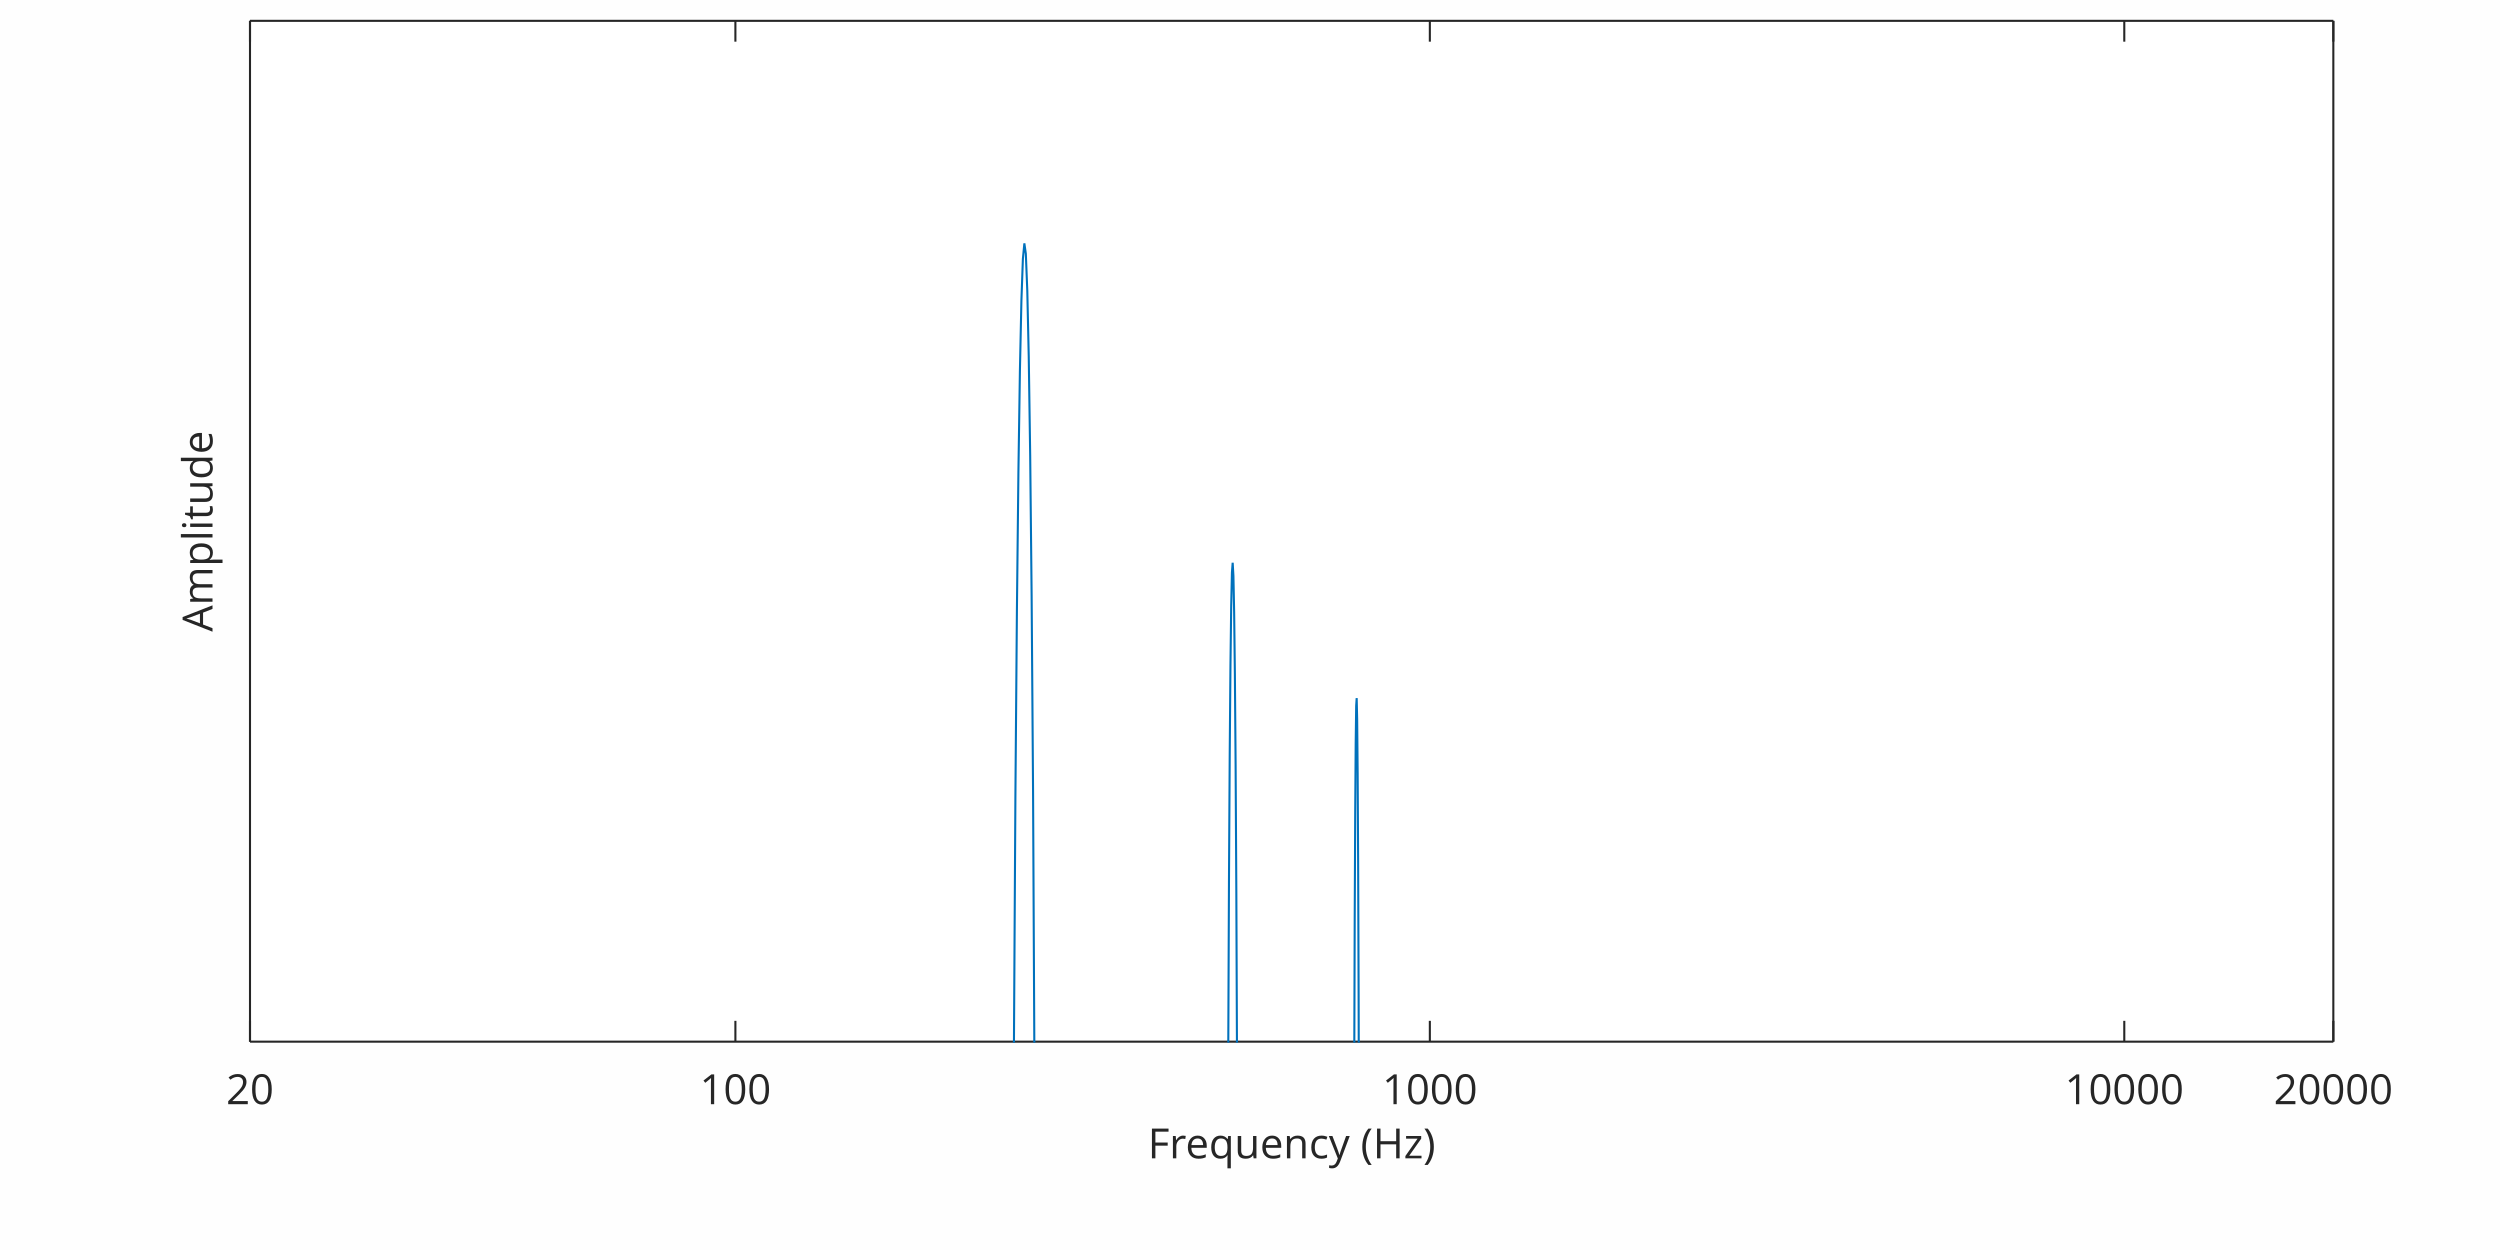
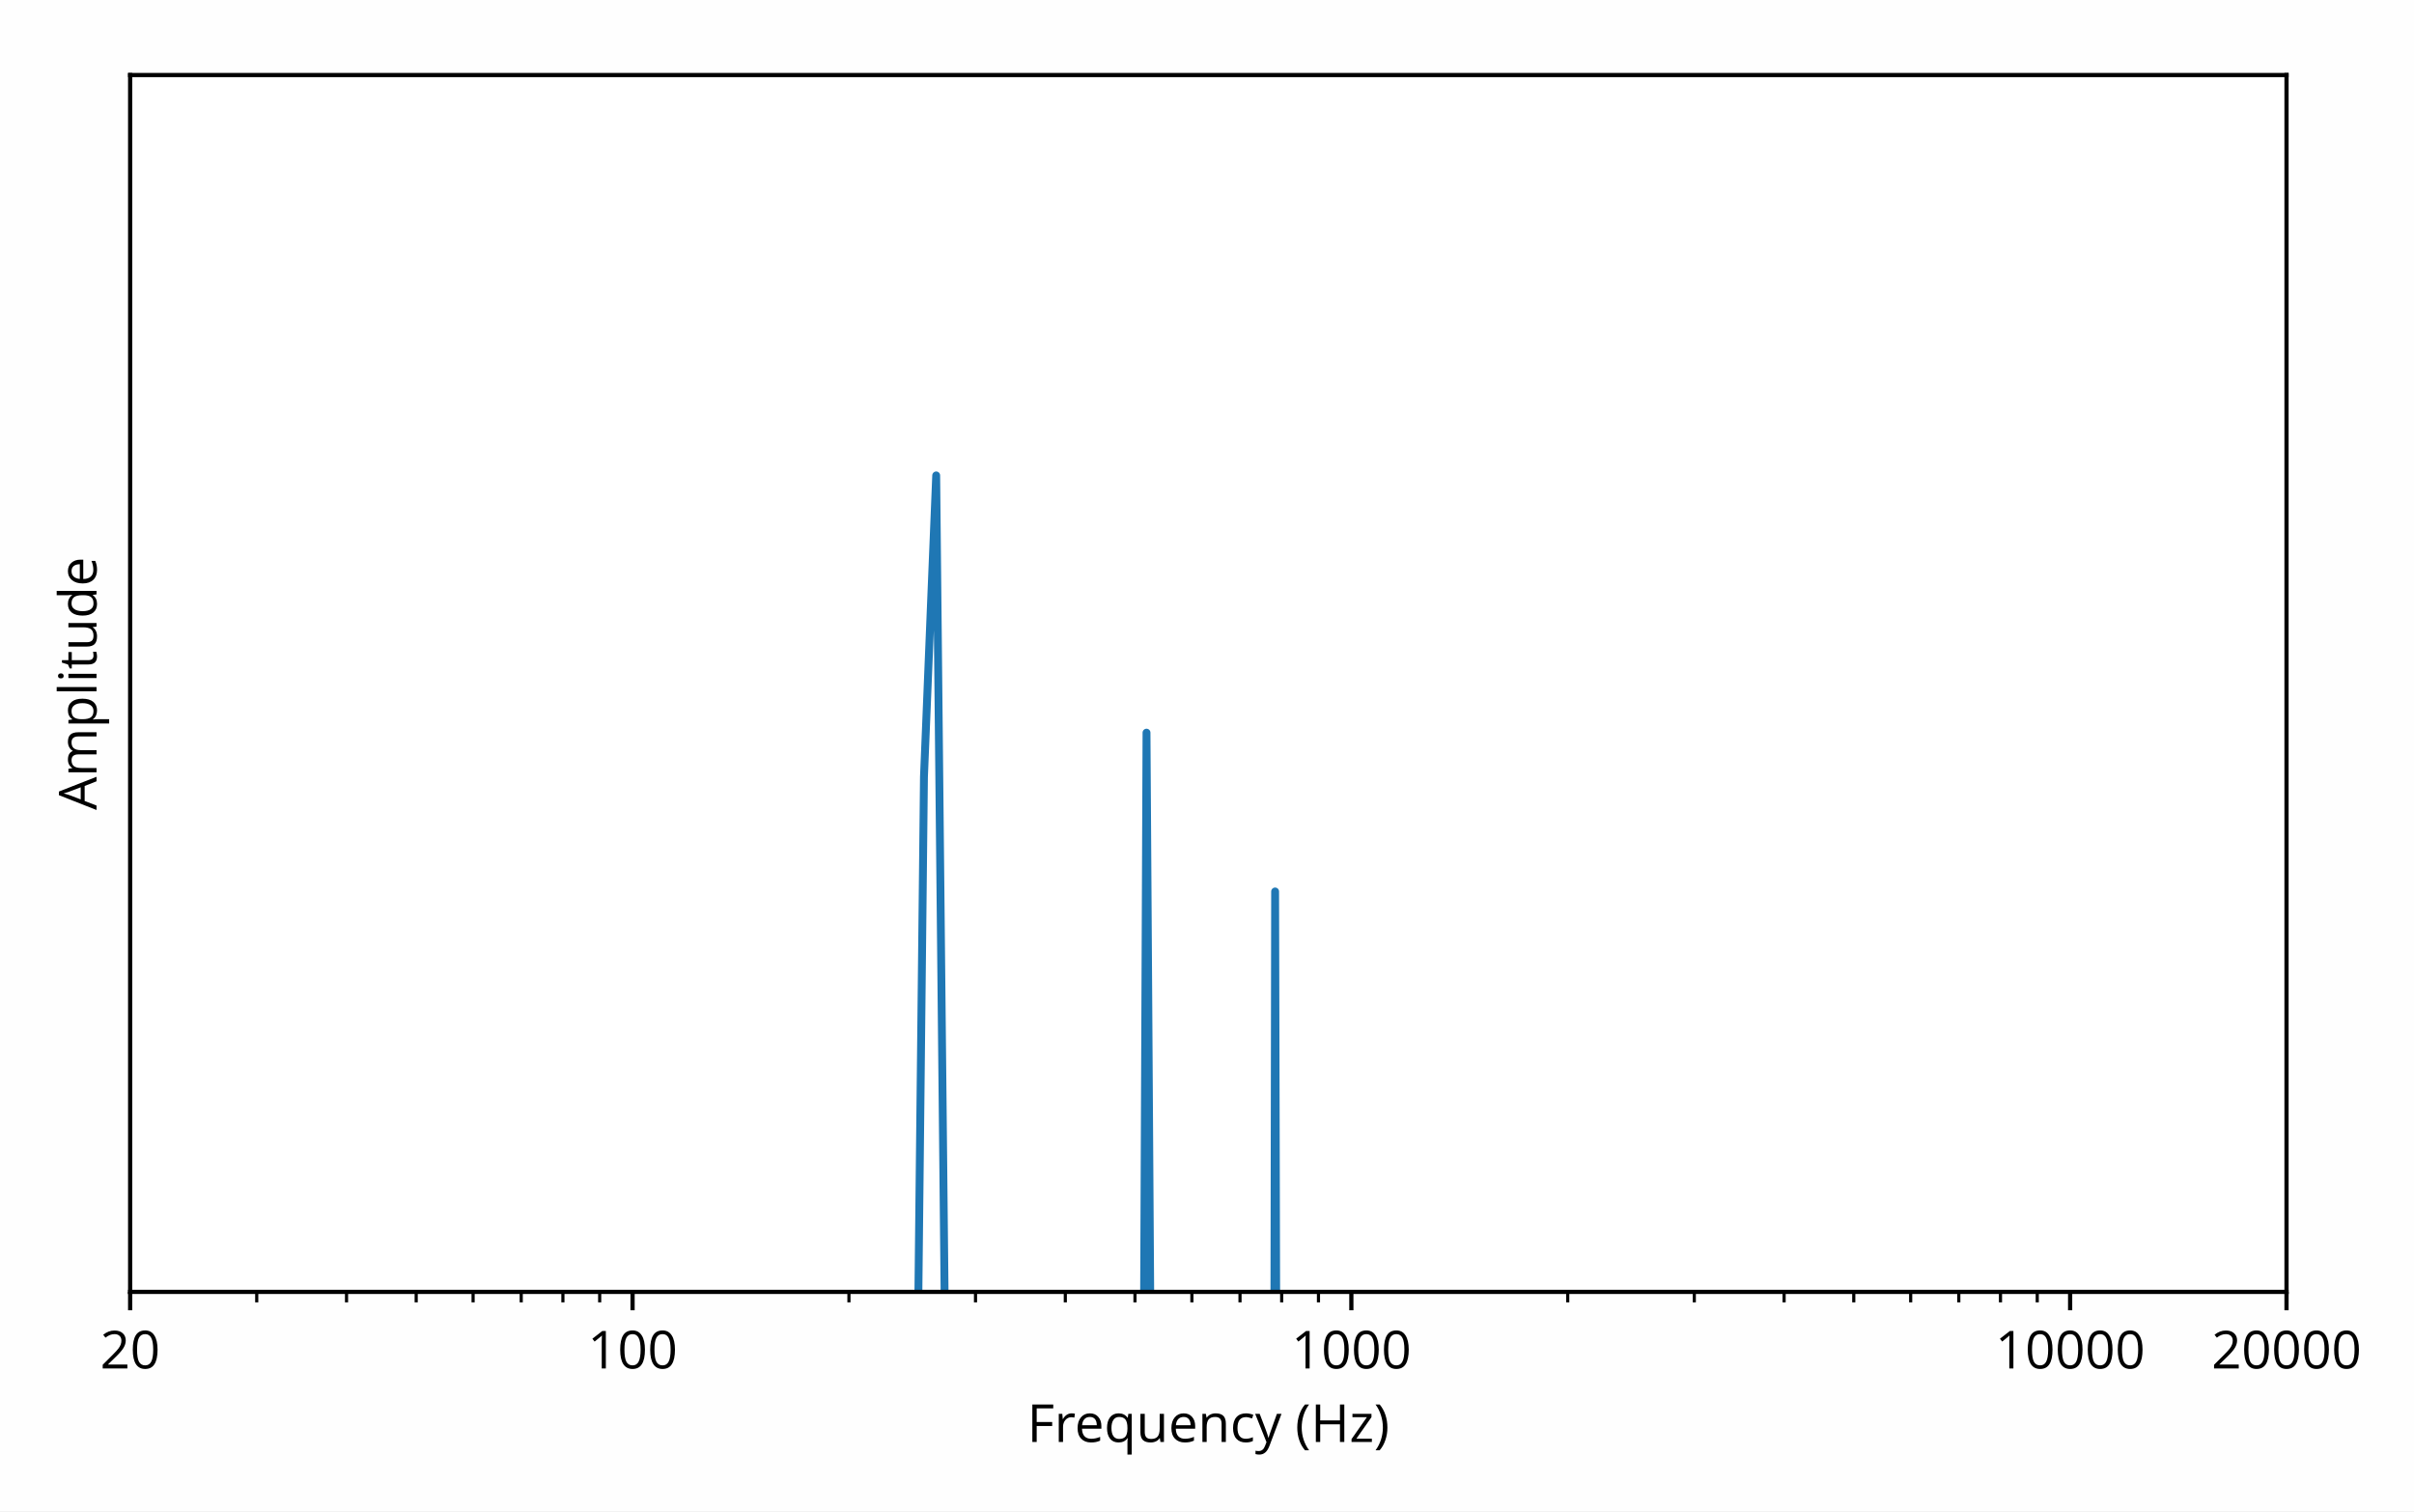
- <svg xmlns="http://www.w3.org/2000/svg" width="600px" height="300px" viewBox="0 0 600 300">
+ <svg xmlns="http://www.w3.org/2000/svg" xmlns:xlink="http://www.w3.org/1999/xlink" height="288pt" version="1.1" viewBox="0 0 460 288" width="460pt">
  <defs>
- </defs>
-   <polygon fill="#ffffff" points="0,0 600,0 600,300 0,300" />
-   <g>
-     <polygon fill="#fefefe" points="0,300 600,300 600,0 0,0" shape-rendering="crispEdges" />
-     <clipPath id="cp00600300">
-       <polygon points="0,300 600,300 600,0 0,0" />
-     </clipPath>
-     <g clip-path="url(#cp00600300)">
-       <polygon fill="#ffffff" shape-rendering="crispEdges" points="60,250 560,250 60,5" />
-       <polygon fill="#ffffff" shape-rendering="crispEdges" points="560,250 560,5 60,5" />
-       <polyline fill="none" stroke="#262626" stroke-width="0.5" stroke-linecap="butt" stroke-linejoin="miter" points="60,250 60,245" />
-       <polyline fill="none" stroke="#262626" stroke-width="0.5" stroke-linecap="butt" stroke-linejoin="miter" points="60,5 60,10" />
-       <polyline fill="none" stroke="#262626" stroke-width="0.5" stroke-linecap="butt" stroke-linejoin="miter" points="176.495,250 176.495,245" />
-       <polyline fill="none" stroke="#262626" stroke-width="0.5" stroke-linecap="butt" stroke-linejoin="miter" points="176.495,5 176.495,10" />
-       <polyline fill="none" stroke="#262626" stroke-width="0.5" stroke-linecap="butt" stroke-linejoin="miter" points="343.162,250 343.162,245" />
-       <polyline fill="none" stroke="#262626" stroke-width="0.5" stroke-linecap="butt" stroke-linejoin="miter" points="343.162,5 343.162,10" />
-       <polyline fill="none" stroke="#262626" stroke-width="0.5" stroke-linecap="butt" stroke-linejoin="miter" points="509.828,250 509.828,245" />
-       <polyline fill="none" stroke="#262626" stroke-width="0.5" stroke-linecap="butt" stroke-linejoin="miter" points="509.828,5 509.828,10" />
-       <polyline fill="none" stroke="#262626" stroke-width="0.5" stroke-linecap="butt" stroke-linejoin="miter" points="560,250 560,245" />
-       <polyline fill="none" stroke="#262626" stroke-width="0.5" stroke-linecap="butt" stroke-linejoin="miter" points="560,5 560,10" />
-       <text fill="#262626" x="60" y="255" font-size="10" text-anchor="middle" dy="10" font-family="Open Sans">20</text>
-       <text fill="#262626" x="176.495" y="255" font-size="10" text-anchor="middle" dy="10" font-family="Open Sans">100</text>
-       <text fill="#262626" x="343.162" y="255" font-size="10" text-anchor="middle" dy="10" font-family="Open Sans">1000</text>
-       <text fill="#262626" x="509.828" y="255" font-size="10" text-anchor="middle" dy="10" font-family="Open Sans">10000</text>
-       <text fill="#262626" x="560" y="255" font-size="10" text-anchor="middle" dy="10" font-family="Open Sans">20000</text>
-       <polyline fill="none" stroke="#262626" stroke-width="0.5" stroke-linecap="butt" stroke-linejoin="miter" stroke-dasharray="16,0" points="60,250 560,250" />
-       <polyline fill="none" stroke="#262626" stroke-width="0.5" stroke-linecap="butt" stroke-linejoin="miter" stroke-dasharray="16,0" points="60,5 560,5" />
-       <polyline fill="none" stroke="#262626" stroke-width="0.5" stroke-linecap="butt" stroke-linejoin="miter" stroke-dasharray="16,0" points="60,250 60,5" />
-       <polyline fill="none" stroke="#262626" stroke-width="0.5" stroke-linecap="butt" stroke-linejoin="miter" stroke-dasharray="16,0" points="560,250 560,5" />
-       <text fill="#262626" x="310" y="268" font-size="10" text-anchor="middle" dy="10" font-family="Open Sans">Frequency (Hz)</text>
-       <text fill="#262626" x="51" y="127.5" font-size="10" transform="rotate(-90, 51, 127.5)" text-anchor="middle" dy="0" font-family="Open Sans">Amplitude</text>
-       <polyline fill="none" stroke="#0071bc" stroke-width="0.5" stroke-linecap="butt" stroke-linejoin="miter" points="243.347,250.245 243.697,191.1 244.06,146.332 244.421,113.136 244.78,88.889 245.138,72.153 245.493,62.125 245.847,58.404 246.199,60.894 246.55,69.787 246.899,85.615 247.246,109.398 247.591,143.011 247.935,190.082 248.235,250.245" />
-       <polyline fill="none" stroke="#0071bc" stroke-width="0.5" stroke-linecap="butt" stroke-linejoin="miter" points="294.789,250.245 294.952,211.775 295.131,181.308 295.309,159.772 295.487,145.466 295.665,137.405 295.842,135.051 296.019,138.202 296.195,146.962 296.371,161.795 296.547,183.683 296.722,214.496 296.865,250.245" />
-       <polyline fill="none" stroke="#0071bc" stroke-width="0.5" stroke-linecap="butt" stroke-linejoin="miter" points="325.034,250.245 325.132,220.315 325.25,195.006 325.367,178.38 325.485,169.381 325.602,167.547 325.72,172.856 325.837,185.724 325.954,207.134 326.07,239.017 326.098,250.245" />
+     <style type="text/css">
+ *{stroke-linecap:butt;stroke-linejoin:round;}
+   </style>
+   </defs>
+   <g id="figure_1">
+     <g id="patch_1">
+       <path d="M 0 288  L 460.8 288  L 460.8 0  L 0 0  z " style="fill:#fefefe;" />
+     </g>
+     <g id="axes_1">
+       <g id="patch_2">
+         <path d="M 24.802 246.197  L 435.707 246.197  L 435.707 14.3  L 24.802 14.3  z " style="fill:#ffffff;" />
+       </g>
+       <g id="matplotlib.axis_1">
+         <g id="xtick_1">
+           <g id="line2d_1">
+             <defs>
+               <path d="M 0 0  L 0 3.5  " id="me4aae2e90d" style="stroke:#000000;stroke-width:0.8;" />
+             </defs>
+             <g>
+               <use style="stroke:#000000;stroke-width:0.8;" x="24.802" xlink:href="#me4aae2e90d" y="246.197" />
+             </g>
+           </g>
+           <g id="text_1">
+             <text style="font-family:Open Sans;font-size:10px;font-style:normal;font-weight:400;text-anchor:middle;" transform="rotate(-0, 24.80156, 260.7953)" x="24.802" y="260.795">20</text>
+           </g>
+         </g>
+         <g id="xtick_2">
+           <g id="line2d_2">
+             <g>
+               <use style="stroke:#000000;stroke-width:0.8;" x="120.538" xlink:href="#me4aae2e90d" y="246.197" />
+             </g>
+           </g>
+           <g id="text_2">
+             <text style="font-family:Open Sans;font-size:10px;font-style:normal;font-weight:400;text-anchor:middle;" transform="rotate(-0, 120.5384, 260.7953)" x="120.538" y="260.795">100</text>
+           </g>
+         </g>
+         <g id="xtick_3">
+           <g id="line2d_3">
+             <g>
+               <use style="stroke:#000000;stroke-width:0.8;" x="257.507" xlink:href="#me4aae2e90d" y="246.197" />
+             </g>
+           </g>
+           <g id="text_3">
+             <text style="font-family:Open Sans;font-size:10px;font-style:normal;font-weight:400;text-anchor:middle;" transform="rotate(-0, 257.5069, 260.7953)" x="257.507" y="260.795">1000</text>
+           </g>
+         </g>
+         <g id="xtick_4">
+           <g id="line2d_4">
+             <g>
+               <use style="stroke:#000000;stroke-width:0.8;" x="394.475" xlink:href="#me4aae2e90d" y="246.197" />
+             </g>
+           </g>
+           <g id="text_4">
+             <text style="font-family:Open Sans;font-size:10px;font-style:normal;font-weight:400;text-anchor:middle;" transform="rotate(-0, 394.4754, 260.7953)" x="394.475" y="260.795">10000</text>
+           </g>
+         </g>
+         <g id="xtick_5">
+           <g id="line2d_5">
+             <g>
+               <use style="stroke:#000000;stroke-width:0.8;" x="435.707" xlink:href="#me4aae2e90d" y="246.197" />
+             </g>
+           </g>
+           <g id="text_5">
+             <text style="font-family:Open Sans;font-size:10px;font-style:normal;font-weight:400;text-anchor:middle;" transform="rotate(-0, 435.707, 260.7953)" x="435.707" y="260.795">20000</text>
+           </g>
+         </g>
+         <g id="xtick_6">
+           <g id="line2d_6">
+             <defs>
+               <path d="M 0 0  L 0 2  " id="m3dddc5f3c8" style="stroke:#000000;stroke-width:0.6;" />
+             </defs>
+             <g>
+               <use style="stroke:#000000;stroke-width:0.6;" x="24.802" xlink:href="#m3dddc5f3c8" y="246.197" />
+             </g>
+           </g>
+         </g>
+         <g id="xtick_7">
+           <g id="line2d_7">
+             <g>
+               <use style="stroke:#000000;stroke-width:0.6;" x="48.921" xlink:href="#m3dddc5f3c8" y="246.197" />
+             </g>
+           </g>
+         </g>
+         <g id="xtick_8">
+           <g id="line2d_8">
+             <g>
+               <use style="stroke:#000000;stroke-width:0.6;" x="66.033" xlink:href="#m3dddc5f3c8" y="246.197" />
+             </g>
+           </g>
+         </g>
+         <g id="xtick_9">
+           <g id="line2d_9">
+             <g>
+               <use style="stroke:#000000;stroke-width:0.6;" x="79.307" xlink:href="#m3dddc5f3c8" y="246.197" />
+             </g>
+           </g>
+         </g>
+         <g id="xtick_10">
+           <g id="line2d_10">
+             <g>
+               <use style="stroke:#000000;stroke-width:0.6;" x="90.152" xlink:href="#m3dddc5f3c8" y="246.197" />
+             </g>
+           </g>
+         </g>
+         <g id="xtick_11">
+           <g id="line2d_11">
+             <g>
+               <use style="stroke:#000000;stroke-width:0.6;" x="99.322" xlink:href="#m3dddc5f3c8" y="246.197" />
+             </g>
+           </g>
+         </g>
+         <g id="xtick_12">
+           <g id="line2d_12">
+             <g>
+               <use style="stroke:#000000;stroke-width:0.6;" x="107.265" xlink:href="#m3dddc5f3c8" y="246.197" />
+             </g>
+           </g>
+         </g>
+         <g id="xtick_13">
+           <g id="line2d_13">
+             <g>
+               <use style="stroke:#000000;stroke-width:0.6;" x="114.271" xlink:href="#m3dddc5f3c8" y="246.197" />
+             </g>
+           </g>
+         </g>
+         <g id="xtick_14">
+           <g id="line2d_14">
+             <g>
+               <use style="stroke:#000000;stroke-width:0.6;" x="161.77" xlink:href="#m3dddc5f3c8" y="246.197" />
+             </g>
+           </g>
+         </g>
+         <g id="xtick_15">
+           <g id="line2d_15">
+             <g>
+               <use style="stroke:#000000;stroke-width:0.6;" x="185.889" xlink:href="#m3dddc5f3c8" y="246.197" />
+             </g>
+           </g>
+         </g>
+         <g id="xtick_16">
+           <g id="line2d_16">
+             <g>
+               <use style="stroke:#000000;stroke-width:0.6;" x="203.002" xlink:href="#m3dddc5f3c8" y="246.197" />
+             </g>
+           </g>
+         </g>
+         <g id="xtick_17">
+           <g id="line2d_17">
+             <g>
+               <use style="stroke:#000000;stroke-width:0.6;" x="216.275" xlink:href="#m3dddc5f3c8" y="246.197" />
+             </g>
+           </g>
+         </g>
+         <g id="xtick_18">
+           <g id="line2d_18">
+             <g>
+               <use style="stroke:#000000;stroke-width:0.6;" x="227.121" xlink:href="#m3dddc5f3c8" y="246.197" />
+             </g>
+           </g>
+         </g>
+         <g id="xtick_19">
+           <g id="line2d_19">
+             <g>
+               <use style="stroke:#000000;stroke-width:0.6;" x="236.29" xlink:href="#m3dddc5f3c8" y="246.197" />
+             </g>
+           </g>
+         </g>
+         <g id="xtick_20">
+           <g id="line2d_20">
+             <g>
+               <use style="stroke:#000000;stroke-width:0.6;" x="244.233" xlink:href="#m3dddc5f3c8" y="246.197" />
+             </g>
+           </g>
+         </g>
+         <g id="xtick_21">
+           <g id="line2d_21">
+             <g>
+               <use style="stroke:#000000;stroke-width:0.6;" x="251.24" xlink:href="#m3dddc5f3c8" y="246.197" />
+             </g>
+           </g>
+         </g>
+         <g id="xtick_22">
+           <g id="line2d_22">
+             <g>
+               <use style="stroke:#000000;stroke-width:0.6;" x="298.739" xlink:href="#m3dddc5f3c8" y="246.197" />
+             </g>
+           </g>
+         </g>
+         <g id="xtick_23">
+           <g id="line2d_23">
+             <g>
+               <use style="stroke:#000000;stroke-width:0.6;" x="322.857" xlink:href="#m3dddc5f3c8" y="246.197" />
+             </g>
+           </g>
+         </g>
+         <g id="xtick_24">
+           <g id="line2d_24">
+             <g>
+               <use style="stroke:#000000;stroke-width:0.6;" x="339.97" xlink:href="#m3dddc5f3c8" y="246.197" />
+             </g>
+           </g>
+         </g>
+         <g id="xtick_25">
+           <g id="line2d_25">
+             <g>
+               <use style="stroke:#000000;stroke-width:0.6;" x="353.244" xlink:href="#m3dddc5f3c8" y="246.197" />
+             </g>
+           </g>
+         </g>
+         <g id="xtick_26">
+           <g id="line2d_26">
+             <g>
+               <use style="stroke:#000000;stroke-width:0.6;" x="364.089" xlink:href="#m3dddc5f3c8" y="246.197" />
+             </g>
+           </g>
+         </g>
+         <g id="xtick_27">
+           <g id="line2d_27">
+             <g>
+               <use style="stroke:#000000;stroke-width:0.6;" x="373.259" xlink:href="#m3dddc5f3c8" y="246.197" />
+             </g>
+           </g>
+         </g>
+         <g id="xtick_28">
+           <g id="line2d_28">
+             <g>
+               <use style="stroke:#000000;stroke-width:0.6;" x="381.202" xlink:href="#m3dddc5f3c8" y="246.197" />
+             </g>
+           </g>
+         </g>
+         <g id="xtick_29">
+           <g id="line2d_29">
+             <g>
+               <use style="stroke:#000000;stroke-width:0.6;" x="388.208" xlink:href="#m3dddc5f3c8" y="246.197" />
+             </g>
+           </g>
+         </g>
+         <g id="xtick_30">
+           <g id="line2d_30">
+             <g>
+               <use style="stroke:#000000;stroke-width:0.6;" x="435.707" xlink:href="#m3dddc5f3c8" y="246.197" />
+             </g>
+           </g>
+         </g>
+         <g id="text_6">
+           <text style="font-family:Open Sans;font-size:10px;font-style:normal;font-weight:400;text-anchor:middle;" transform="rotate(-0, 230.2543, 274.7969)" x="230.254" y="274.797">Frequency (Hz)</text>
+         </g>
+       </g>
+       <g id="matplotlib.axis_2">
+         <g id="text_7">
+           <text style="font-family:Open Sans;font-size:10px;font-style:normal;font-weight:400;text-anchor:middle;" transform="rotate(-90, 18.39844, 130.2484)" x="18.398" y="130.248">Amplitude</text>
+         </g>
+       </g>
+       <g id="line2d_31">
+         <path clip-path="url(#pc8899535ad)" d="M 174.544 289  L 176.064 148.073  L 178.397 90.603  L 180.432 289  M 217.832 289  L 218.474 139.623  L 219.461 289  M 220.478 289  L 220.762 280.49  L 220.882 289  M 242.772 289  L 242.98 169.89  L 243.294 289  L 243.294 289  " style="fill:none;stroke:#1f77b4;stroke-linecap:square;stroke-width:1.5;" />
+       </g>
+       <g id="patch_3">
+         <path d="M 24.802 246.197  L 24.802 14.3  " style="fill:none;stroke:#000000;stroke-linecap:square;stroke-linejoin:miter;stroke-width:0.8;" />
+       </g>
+       <g id="patch_4">
+         <path d="M 435.707 246.197  L 435.707 14.3  " style="fill:none;stroke:#000000;stroke-linecap:square;stroke-linejoin:miter;stroke-width:0.8;" />
+       </g>
+       <g id="patch_5">
+         <path d="M 24.802 246.197  L 435.707 246.197  " style="fill:none;stroke:#000000;stroke-linecap:square;stroke-linejoin:miter;stroke-width:0.8;" />
+       </g>
+       <g id="patch_6">
+         <path d="M 24.802 14.3  L 435.707 14.3  " style="fill:none;stroke:#000000;stroke-linecap:square;stroke-linejoin:miter;stroke-width:0.8;" />
+       </g>
    </g>
  </g>
+   <defs>
+     <clipPath id="pc8899535ad">
+       <rect height="231.897" width="410.905" x="24.802" y="14.3" />
+     </clipPath>
+   </defs>
</svg>
